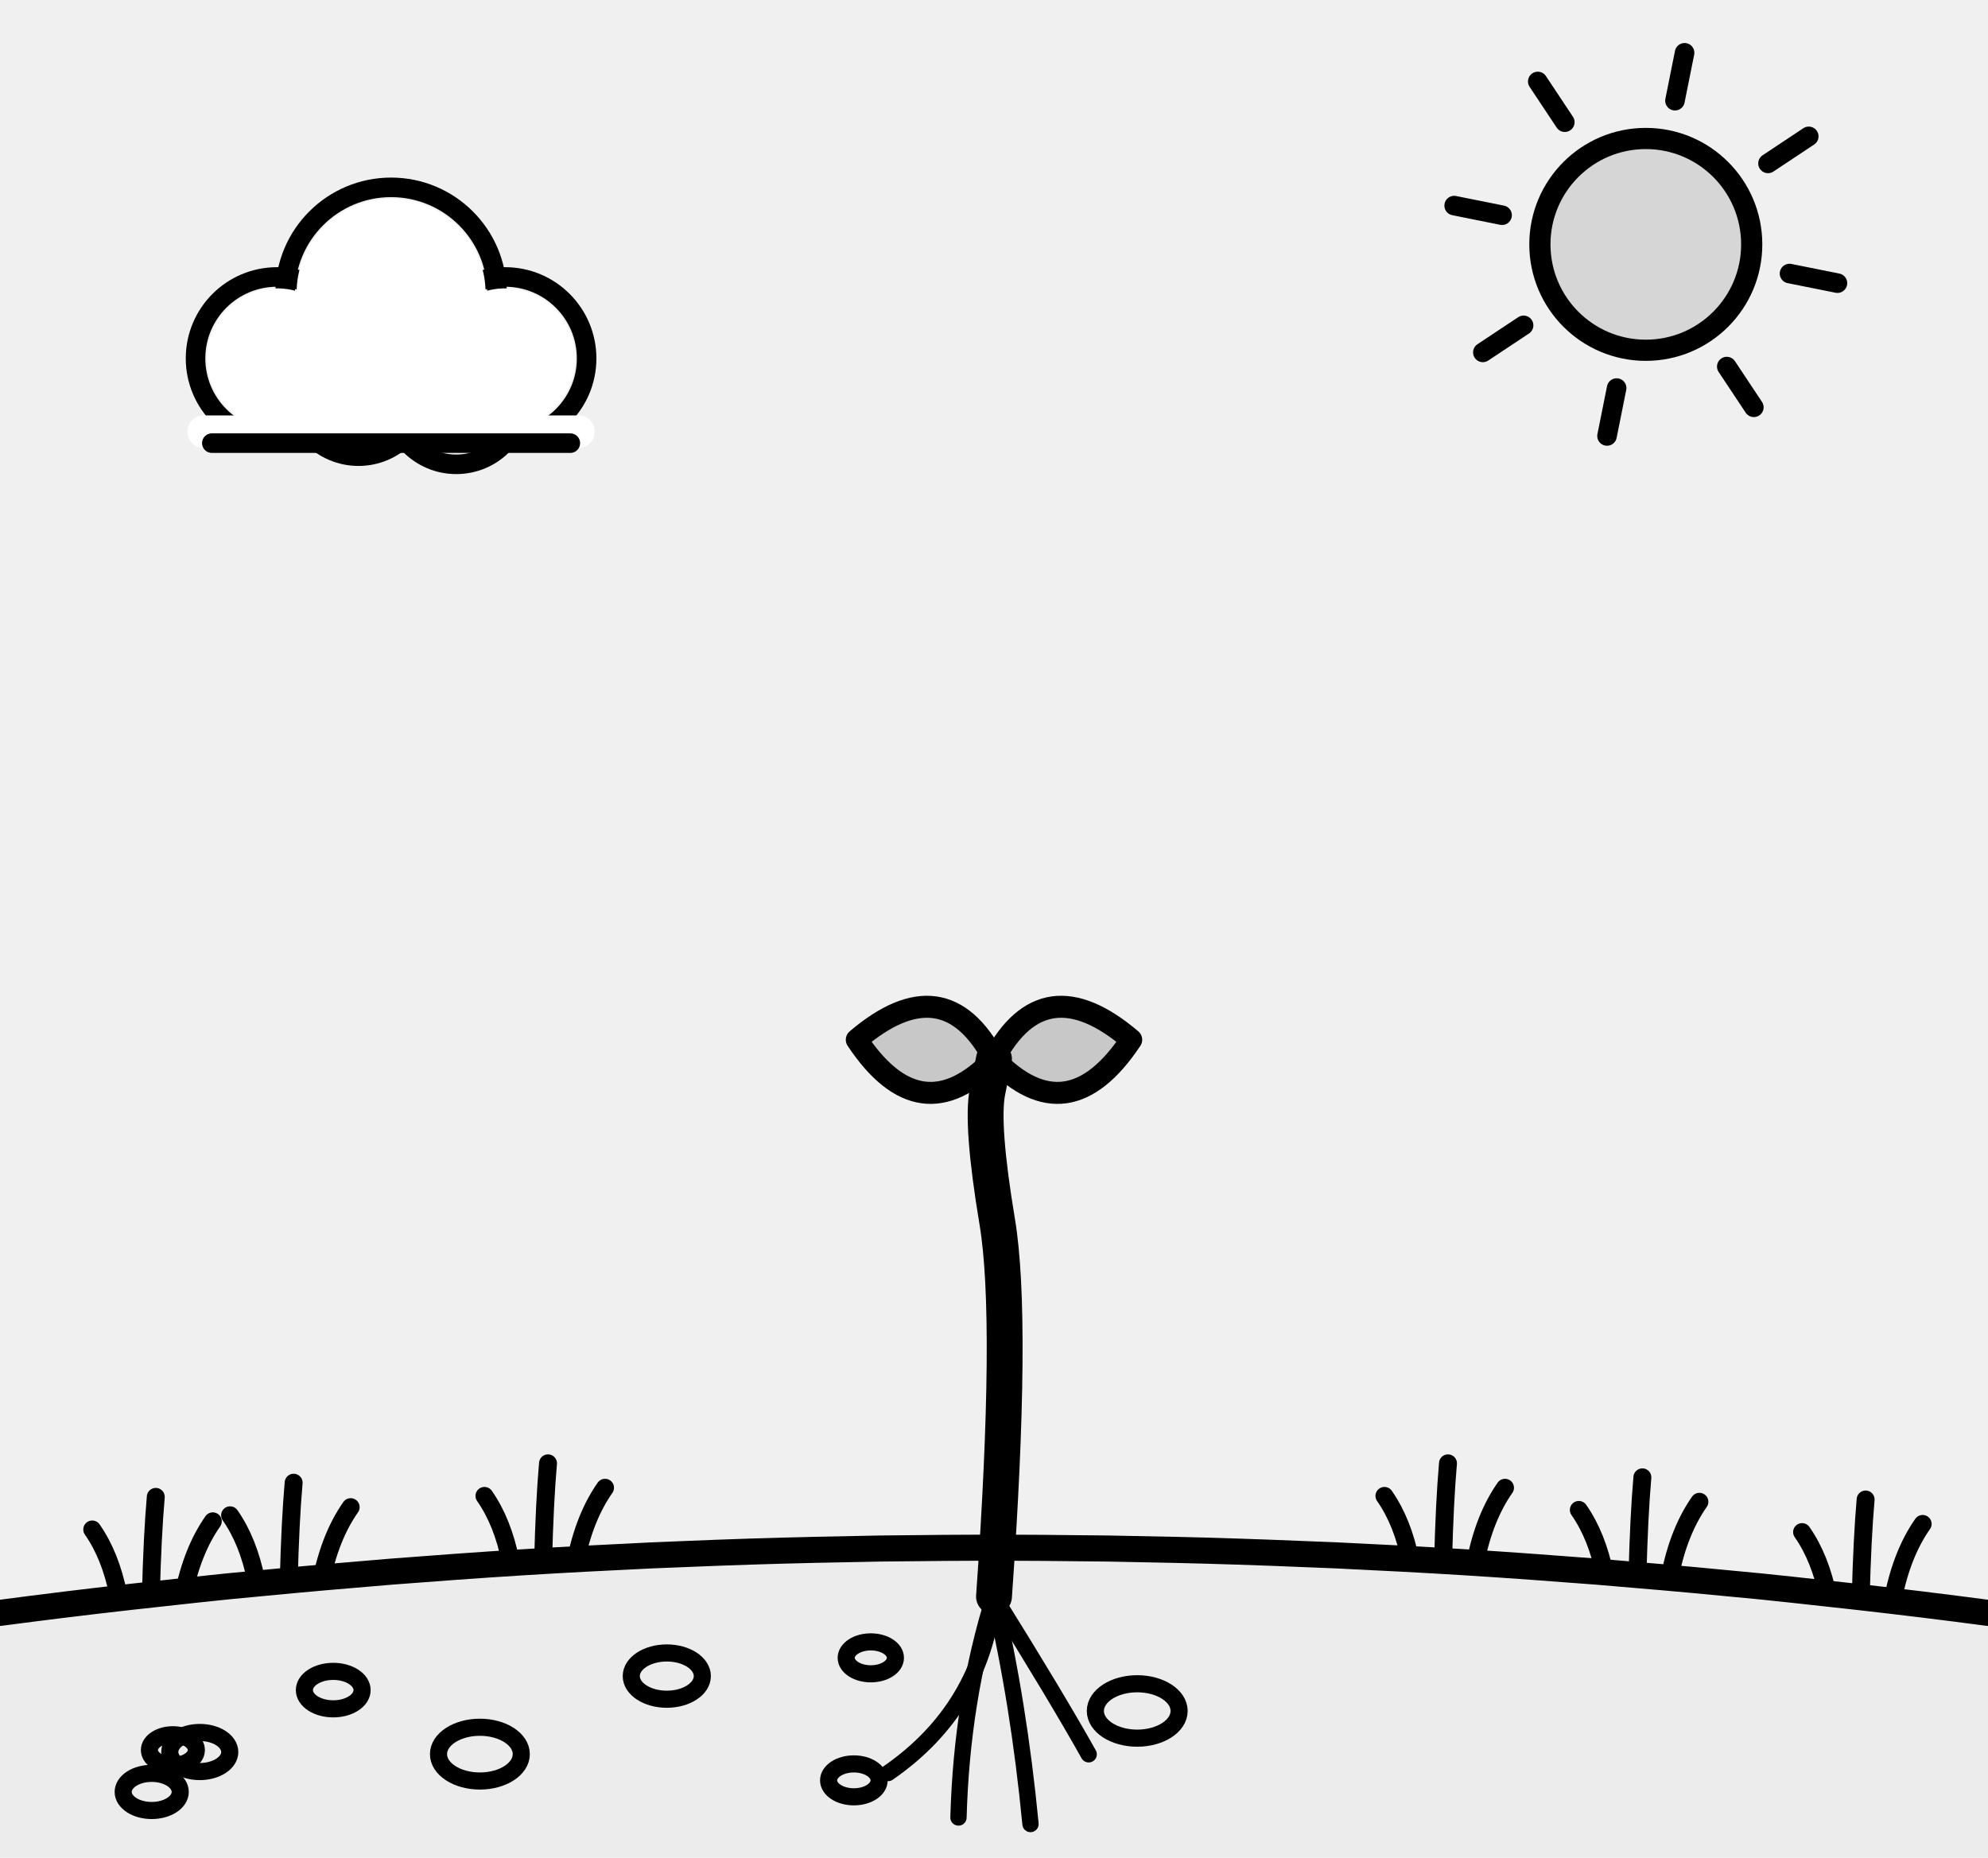
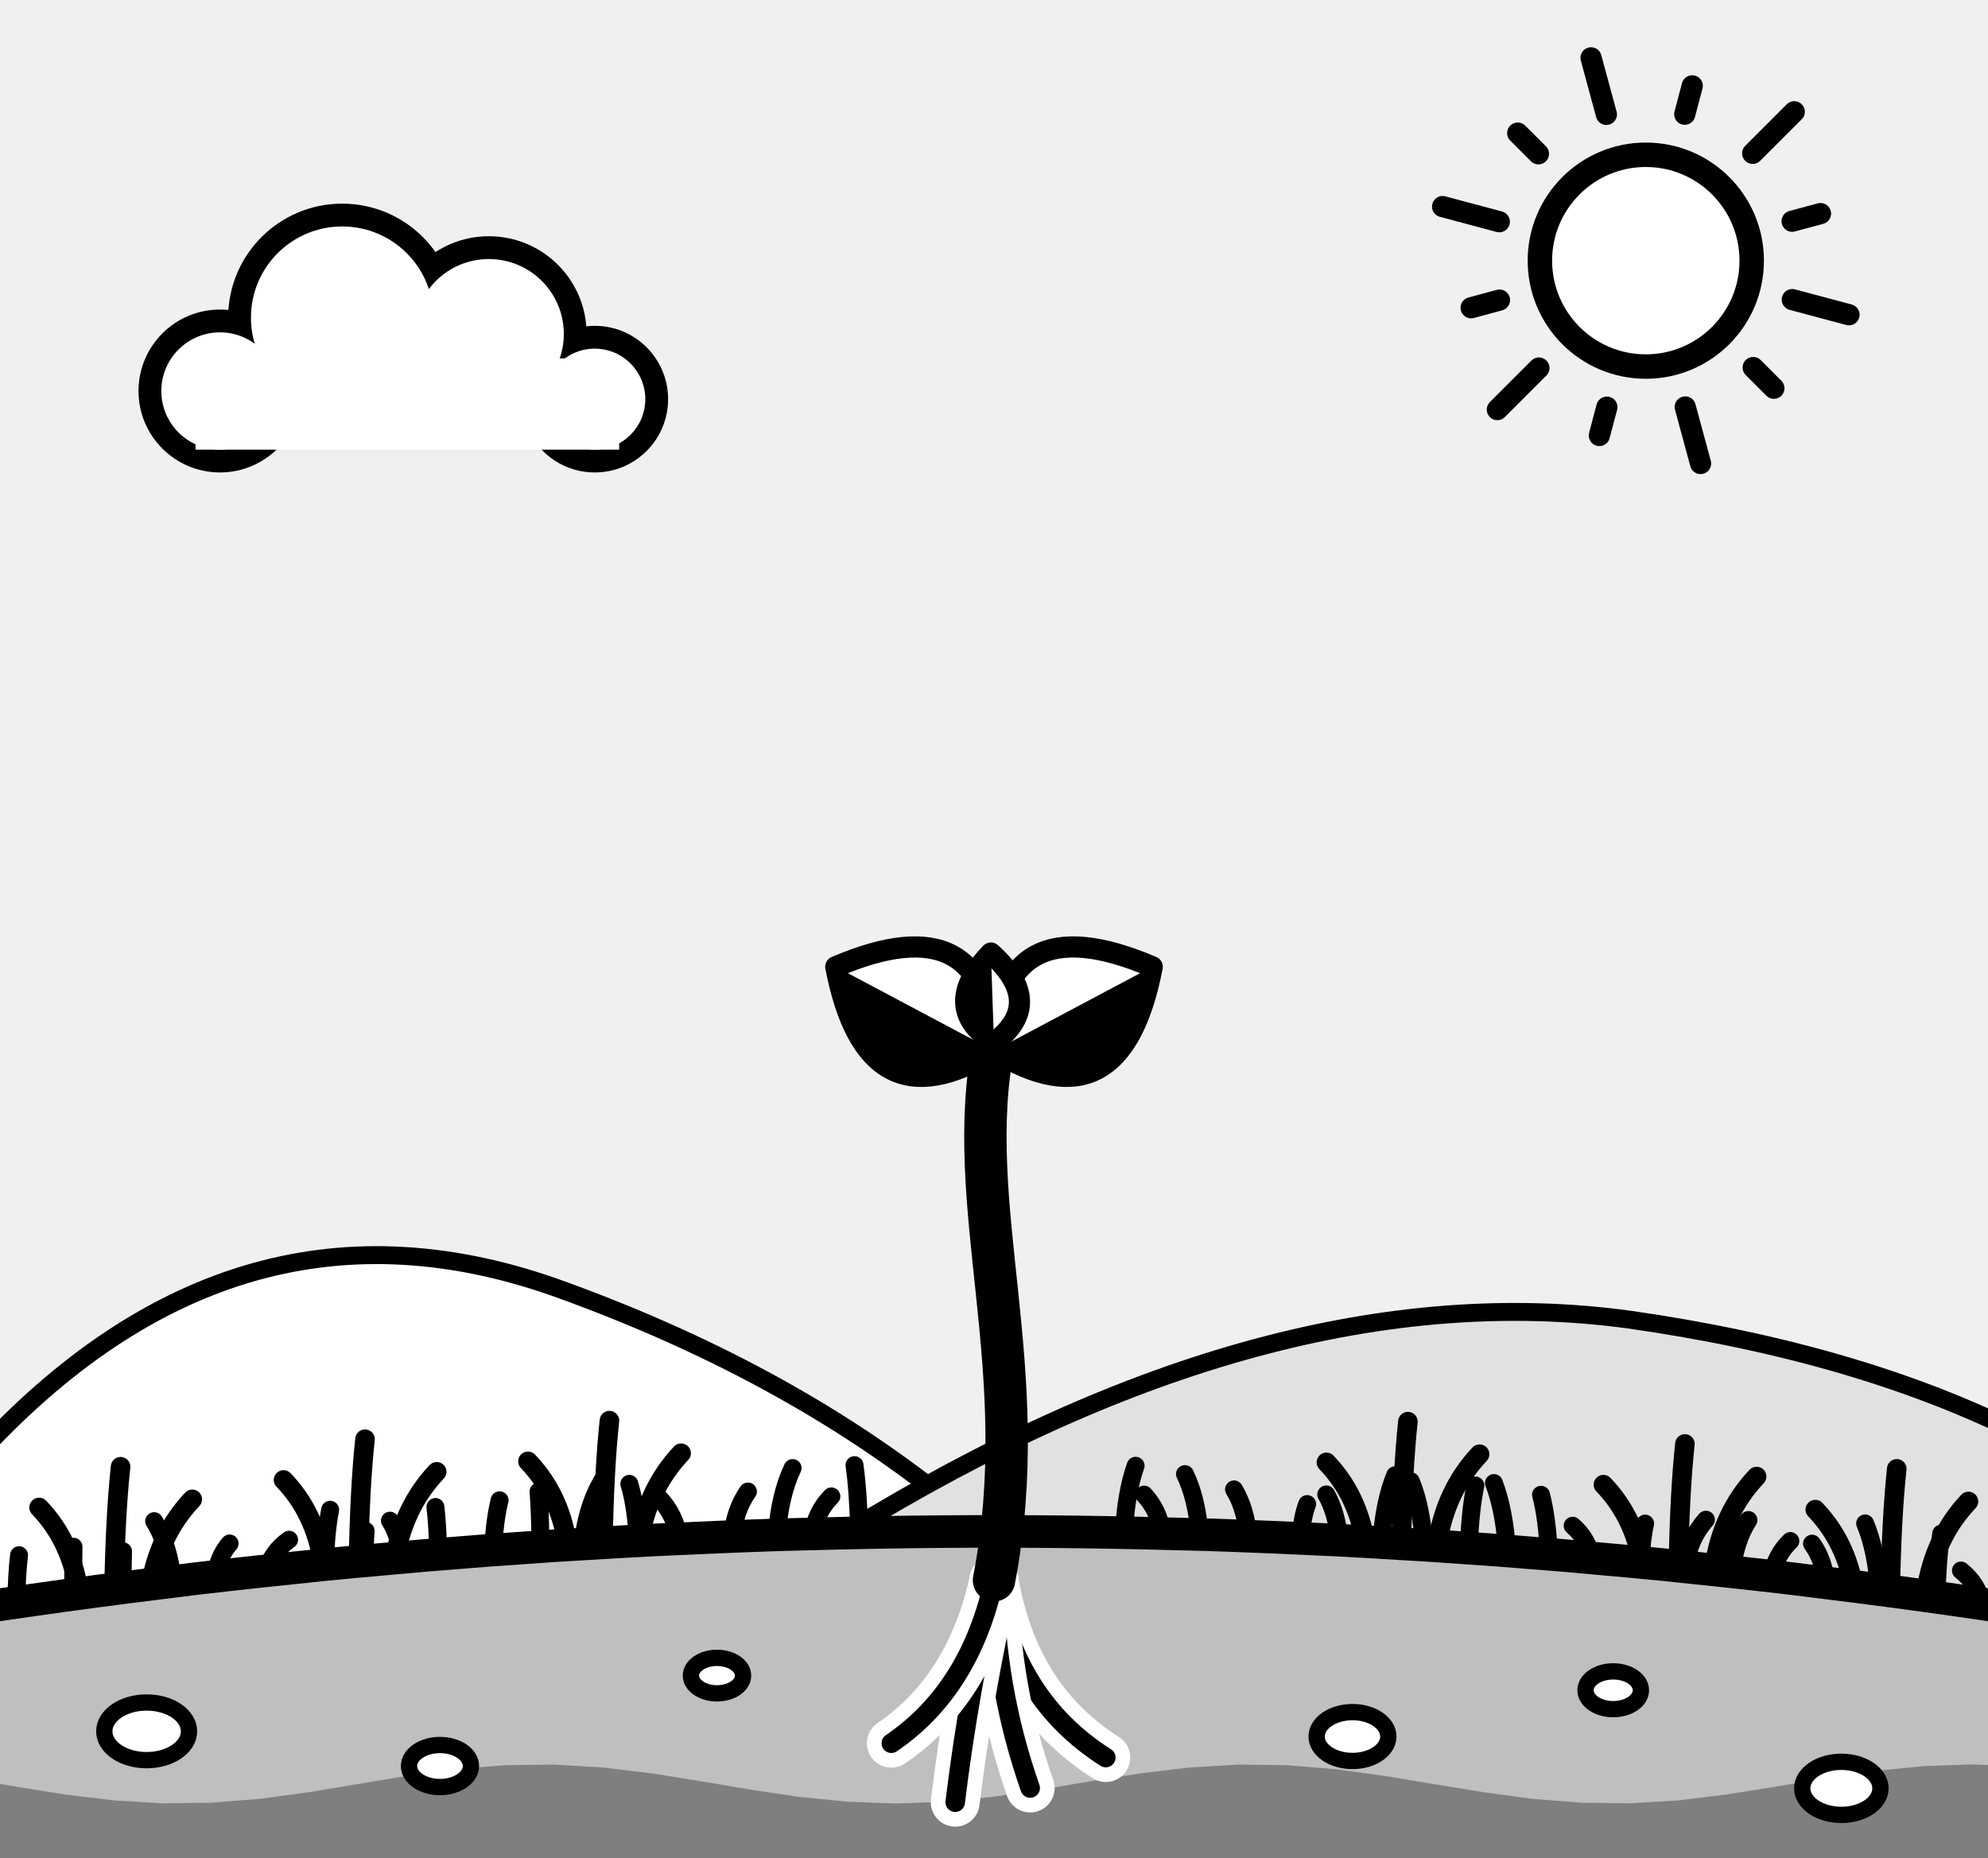
<svg xmlns="http://www.w3.org/2000/svg" width="122" height="114" viewBox="0 0 122 114">
-   <g id="shade">
-     <circle cx="101" cy="15" r="6.5" fill="rgb(214,214,214)" />
-     <path d="M0,99 L2,98.74 L4,98.49 L6,98.25 L8,98.02 L10,97.8 L12,97.58 L14,97.37 L16,97.18 L18,96.99 L20,96.81 L22,96.64 L24,96.47 L26,96.32 L28,96.17 L30,96.03 L32,95.9 L34,95.78 L36,95.67 L38,95.57 L40,95.47 L42,95.39 L44,95.31 L46,95.24 L48,95.18 L50,95.13 L52,95.09 L54,95.05 L56,95.03 L58,95.01 L60,95 L62,95 L64,95.01 L66,95.03 L68,95.05 L70,95.09 L72,95.13 L74,95.18 L76,95.24 L78,95.31 L80,95.39 L82,95.47 L84,95.57 L86,95.67 L88,95.78 L90,95.9 L92,96.03 L94,96.17 L96,96.32 L98,96.47 L100,96.64 L102,96.81 L104,96.99 L106,97.18 L108,97.37 L110,97.58 L112,97.8 L114,98.02 L116,98.25 L118,98.49 L120,98.74 L122,99 L122,114 L0,114 Z" fill="rgb(236,236,236)" />
-     <path d="M61,65 Q57.95,59.25 52.58,63.82 Q56.48,69.69 61,65 Z" fill="rgb(200,200,200)" />
-     <path d="M61,65 Q65.52,69.69 69.42,63.82 Q64.05,59.25 61,65 Z" fill="rgb(200,200,200)" />
-   </g>
-   <g id="ink" fill="none" stroke="#000" stroke-linecap="round" stroke-linejoin="round">
-     <circle cx="101" cy="15" r="6.5" stroke-width="1.3" />
-     <path d="M109.82,16.79 L112.76,17.38" stroke-width="1.2" />
-     <path d="M105.97,22.5 L107.63,25" stroke-width="1.2" />
-     <path d="M99.21,23.82 L98.62,26.76" stroke-width="1.2" />
-     <path d="M93.5,19.97 L91,21.63" stroke-width="1.2" />
-     <path d="M92.18,13.21 L89.24,12.62" stroke-width="1.2" />
-     <path d="M96.03,7.5 L94.37,5" stroke-width="1.2" />
-     <path d="M102.79,6.18 L103.38,3.24" stroke-width="1.2" />
-     <path d="M108.5,10.03 L111,8.37" stroke-width="1.2" />
-     <circle cx="17" cy="22" r="5" stroke-width="1.2" />
-     <circle cx="24" cy="18" r="6.5" stroke-width="1.2" />
-     <circle cx="31" cy="22" r="5" stroke-width="1.2" />
-     <circle cx="22" cy="24" r="4" stroke-width="1.2" />
-     <circle cx="28" cy="24.5" r="4" stroke-width="1.2" />
-     <circle cx="17" cy="22" r="4.3" fill="#fff" stroke="none" />
-     <circle cx="24" cy="18" r="5.8" fill="#fff" stroke="none" />
-     <circle cx="31" cy="22" r="4.3" fill="#fff" stroke="none" />
-     <circle cx="22" cy="24" r="3.3" fill="#fff" stroke="none" />
-     <circle cx="28" cy="24.5" r="3.3" fill="#fff" stroke="none" />
-     <path d="M12.5,26.5 L35.5,26.5" stroke="#fff" stroke-width="2" />
-     <path d="M13,27.2 L35,27.2" stroke-width="1.2" />
-     <path d="M0,99 L2,98.74 L4,98.49 L6,98.25 L8,98.02 L10,97.8 L12,97.58 L14,97.37 L16,97.18 L18,96.99 L20,96.81 L22,96.64 L24,96.47 L26,96.32 L28,96.17 L30,96.03 L32,95.9 L34,95.78 L36,95.67 L38,95.57 L40,95.47 L42,95.39 L44,95.31 L46,95.24 L48,95.18 L50,95.13 L52,95.09 L54,95.05 L56,95.03 L58,95.01 L60,95 L62,95 L64,95.01 L66,95.03 L68,95.05 L70,95.09 L72,95.13 L74,95.18 L76,95.24 L78,95.31 L80,95.39 L82,95.47 L84,95.57 L86,95.67 L88,95.78 L90,95.9 L92,96.03 L94,96.17 L96,96.32 L98,96.47 L100,96.64 L102,96.81 L104,96.99 L106,97.18 L108,97.37 L110,97.58 L112,97.8 L114,98.02 L116,98.25 L118,98.49 L120,98.74 L122,99" stroke-width="1.6" />
-     <ellipse cx="40.92" cy="102.88" rx="2.18" ry="1.42" stroke-width="1.05" />
-     <ellipse cx="12.26" cy="107.54" rx="1.84" ry="1.2" stroke-width="1.05" />
-     <ellipse cx="10.61" cy="107.42" rx="1.44" ry="0.94" stroke-width="1.05" />
-     <ellipse cx="53.44" cy="101.76" rx="1.51" ry="0.98" stroke-width="1.05" />
-     <ellipse cx="52.4" cy="109.28" rx="1.55" ry="1.01" stroke-width="1.05" />
-     <ellipse cx="29.45" cy="107.67" rx="2.54" ry="1.65" stroke-width="1.05" />
-     <ellipse cx="69.79" cy="105.02" rx="2.57" ry="1.67" stroke-width="1.05" />
-     <ellipse cx="9.31" cy="109.99" rx="1.75" ry="1.14" stroke-width="1.05" />
-     <ellipse cx="20.45" cy="103.74" rx="1.77" ry="1.15" stroke-width="1.05" />
-     <path d="M7.26,97.88 Q6.78,95.48 5.66,93.88" stroke-width="1.1" />
-     <path d="M9.26,97.88 Q9.35,94.28 9.56,91.88" stroke-width="1.1" />
-     <path d="M11.26,97.88 Q11.8,95.18 13.06,93.38" stroke-width="1.1" />
-     <path d="M15.72,97.01 Q15.24,94.61 14.12,93.01" stroke-width="1.1" />
-     <path d="M17.72,97.01 Q17.81,93.41 18.02,91.01" stroke-width="1.1" />
-     <path d="M19.72,97.01 Q20.26,94.31 21.52,92.51" stroke-width="1.1" />
-     <path d="M31.33,95.82 Q30.85,93.42 29.73,91.82" stroke-width="1.1" />
-     <path d="M33.33,95.82 Q33.42,92.22 33.63,89.82" stroke-width="1.1" />
-     <path d="M35.33,95.82 Q35.87,93.12 37.13,91.32" stroke-width="1.1" />
-     <path d="M86.56,95.82 Q86.08,93.42 84.96,91.82" stroke-width="1.1" />
-     <path d="M88.56,95.82 Q88.65,92.22 88.86,89.82" stroke-width="1.1" />
-     <path d="M90.56,95.82 Q91.1,93.12 92.36,91.32" stroke-width="1.1" />
-     <path d="M98.49,96.68 Q98.01,94.28 96.89,92.68" stroke-width="1.1" />
-     <path d="M100.49,96.68 Q100.58,93.08 100.79,90.68" stroke-width="1.1" />
-     <path d="M102.49,96.68 Q103.03,93.98 104.29,92.18" stroke-width="1.1" />
-     <path d="M112.19,98.04 Q111.71,95.64 110.59,94.04" stroke-width="1.1" />
-     <path d="M114.19,98.04 Q114.28,94.44 114.49,92.04" stroke-width="1.1" />
-     <path d="M116.19,98.04 Q116.73,95.34 117.99,93.54" stroke-width="1.1" />
-     <path d="M61,98 Q64.84,104.16 66.81,107.68" stroke-width="1" />
-     <path d="M61,98 Q62.52,104.5 63.24,111.96" stroke-width="1" />
-     <path d="M61,98 Q59.02,104.32 58.82,111.56" stroke-width="1" />
-     <path d="M61,98 Q60.21,104.89 54.5,108.83" stroke-width="1" />
-     <path d="M61,98 Q62.2,81 61.2,75 Q60.2,69 60.6,67 L61,65" stroke-width="2.2" />
-     <path d="M61,65 Q57.95,59.25 52.58,63.82 Q56.48,69.69 61,65 Z" stroke-width="1.35" fill="#fff" fill-opacity="0" />
-     <path d="M61,65 Q65.52,69.69 69.42,63.82 Q64.05,59.25 61,65 Z" stroke-width="1.35" fill="#fff" fill-opacity="0" />
+   <g stroke-linecap="round" stroke-linejoin="round">
+     <path d="M109.99,18.39 L113.47,19.32" fill="none" stroke="#000" stroke-width="1.3" />
+     <path d="M107.59,22.56 L108.86,23.83" fill="none" stroke="#000" stroke-width="1.3" />
+     <path d="M103.42,24.98 L104.36,28.45" fill="none" stroke="#000" stroke-width="1.3" />
+     <path d="M98.61,24.99 L98.15,26.73" fill="none" stroke="#000" stroke-width="1.3" />
+     <path d="M94.44,22.59 L91.89,25.14" fill="none" stroke="#000" stroke-width="1.3" />
+     <path d="M92.02,18.42 L90.28,18.89" fill="none" stroke="#000" stroke-width="1.3" />
+     <path d="M92.01,13.61 L88.53,12.68" fill="none" stroke="#000" stroke-width="1.3" />
+     <path d="M94.41,9.44 L93.14,8.17" fill="none" stroke="#000" stroke-width="1.3" />
+     <path d="M98.58,7.02 L97.64,3.55" fill="none" stroke="#000" stroke-width="1.3" />
+     <path d="M103.39,7.01 L103.85,5.27" fill="none" stroke="#000" stroke-width="1.3" />
+     <path d="M107.56,9.41 L110.11,6.86" fill="none" stroke="#000" stroke-width="1.3" />
+     <path d="M109.98,13.58 L111.72,13.11" fill="none" stroke="#000" stroke-width="1.3" />
+     <circle cx="101" cy="16" r="6.5" fill="#fff" stroke="#000" stroke-width="1.5" />
+     <clipPath id="c1">
+       <rect x="0" y="0" width="122" height="29" />
+     </clipPath>
+     <g clip-path="url(#c1)">
+       <circle cx="13.5" cy="24" r="5" fill="#000" />
+       <circle cx="21" cy="19.5" r="7" fill="#000" />
+       <circle cx="30" cy="20.5" r="6" fill="#000" />
+       <circle cx="36.5" cy="24.5" r="4.5" fill="#000" />
+     </g>
+     <clipPath id="c2">
+       <rect x="0" y="0" width="122" height="27.6" />
+     </clipPath>
+     <g clip-path="url(#c2)">
+       <circle cx="13.5" cy="24" r="3.6" fill="#fff" />
+       <circle cx="21" cy="19.5" r="5.6" fill="#fff" />
+       <circle cx="30" cy="20.5" r="4.6" fill="#fff" />
+       <circle cx="36.5" cy="24.5" r="3.1" fill="#fff" />
+       <rect x="12" y="22" width="26" height="6" fill="#fff" />
+     </g>
+     <path d="M-2,90 Q14,72 34,79 Q48,84 58,92 L58,110 L-2,110 Z" fill="#fff" stroke="#000" stroke-width="1.1" />
+     <path d="M52,94 Q78,78 100,81 Q114,83 124,88 L124,110 L52,110 Z" fill="#e1e1e1" stroke="#000" stroke-width="1.1" />
+     <path d="M-2,98.8 L0,98.5 L2,98.21 L4,97.93 L6,97.66 L8,97.4 L10,97.15 L12,96.9 L14,96.67 L16,96.45 L18,96.24 L20,96.03 L22,95.84 L24,95.66 L26,95.48 L28,95.32 L30,95.16 L32,95.02 L34,94.88 L36,94.76 L38,94.64 L40,94.53 L42,94.44 L44,94.35 L46,94.27 L48,94.2 L50,94.15 L52,94.1 L54,94.06 L56,94.03 L58,94.01 L60,94 L62,94 L64,94.01 L66,94.03 L68,94.06 L70,94.1 L72,94.15 L74,94.2 L76,94.27 L78,94.35 L80,94.44 L82,94.53 L84,94.64 L86,94.76 L88,94.88 L90,95.02 L92,95.16 L94,95.32 L96,95.48 L98,95.66 L100,95.84 L102,96.03 L104,96.24 L106,96.45 L108,96.67 L110,96.9 L112,97.15 L114,97.4 L116,97.66 L118,97.93 L120,98.21 L122,98.5 L124,98.8 L124,116 L-2,116 Z" fill="#bfbfbf" />
+     <path d="M-2,109.16 L1,109.67 L4,110.15 L7,110.51 L10,110.69 L13,110.65 L16,110.41 L19,110 L22,109.5 L25,109 L28,108.59 L31,108.35 L34,108.31 L37,108.49 L40,108.85 L43,109.33 L46,109.84 L49,110.29 L52,110.59 L55,110.7 L58,110.59 L61,110.28 L64,109.83 L67,109.32 L70,108.85 L73,108.49 L76,108.31 L79,108.35 L82,108.6 L85,109.01 L88,109.51 L91,110 L94,110.41 L97,110.65 L100,110.69 L103,110.51 L106,110.14 L109,109.66 L112,109.15 L115,108.71 L118,108.41 L121,108.3 L124,108.41 L124,116 L-2,116 Z" fill="#7f7f7f" />
+     <ellipse cx="9" cy="106.27" rx="2.6" ry="1.77" fill="#fff" stroke="#000" stroke-width="1" />
+     <ellipse cx="27" cy="108.4" rx="1.9" ry="1.29" fill="#fff" stroke="#000" stroke-width="1" />
+     <ellipse cx="44" cy="102.85" rx="1.6" ry="1.09" fill="#fff" stroke="#000" stroke-width="1" />
+     <ellipse cx="83" cy="106.59" rx="2.2" ry="1.5" fill="#fff" stroke="#000" stroke-width="1" />
+     <ellipse cx="99" cy="103.75" rx="1.7" ry="1.16" fill="#fff" stroke="#000" stroke-width="1" />
+     <ellipse cx="113" cy="109.77" rx="2.4" ry="1.63" fill="#fff" stroke="#000" stroke-width="1" />
+     <path d="M1,98.35 q0.03,-1.73 0.17,-2.89" fill="none" stroke="#000" stroke-width="1.1" />
+     <path d="M4.49,97.86 q0,-1.75 0.02,-2.92" fill="none" stroke="#000" stroke-width="1.1" />
+     <path d="M7.52,97.46 q0.01,-1.35 0.03,-2.24" fill="none" stroke="#000" stroke-width="1.1" />
+     <path d="M10.6,97.07 q-0.23,-2.22 -1.14,-3.7" fill="none" stroke="#000" stroke-width="1.1" />
+     <path d="M13.22,96.76 q0.17,-1.21 0.87,-2.02" fill="none" stroke="#000" stroke-width="1.1" />
+     <path d="M16.39,96.41 q0.27,-1.14 1.35,-1.9" fill="none" stroke="#000" stroke-width="1.1" />
+     <path d="M19.94,96.04 q0.06,-2.02 0.32,-3.37" fill="none" stroke="#000" stroke-width="1.1" />
+     <path d="M22.36,95.81 q0.02,-1.1 0.08,-1.84" fill="none" stroke="#000" stroke-width="1.1" />
+     <path d="M24.65,95.6 q-0.14,-1.35 -0.72,-2.26" fill="none" stroke="#000" stroke-width="1.1" />
+     <path d="M26.89,95.41 q-0.03,-1.75 -0.17,-2.91" fill="none" stroke="#000" stroke-width="1.1" />
+     <path d="M30.27,95.14 q0.08,-1.83 0.39,-3.05" fill="none" stroke="#000" stroke-width="1.1" />
+     <path d="M33.17,94.94 q-0.02,-2.03 -0.12,-3.39" fill="none" stroke="#000" stroke-width="1.1" />
+     <path d="M35.76,94.77 q0.28,-2.52 1.39,-4.19" fill="none" stroke="#000" stroke-width="1.1" />
+     <path d="M39.14,94.58 q-0.1,-2.1 -0.52,-3.5" fill="none" stroke="#000" stroke-width="1.1" />
+     <path d="M41.66,94.45 q-0.24,-1.5 -1.2,-2.49" fill="none" stroke="#000" stroke-width="1.1" />
+     <path d="M44.93,94.31 q0.19,-1.66 0.97,-2.76" fill="none" stroke="#000" stroke-width="1.1" />
+     <path d="M47.67,94.21 q0.19,-2.46 0.97,-4.1" fill="none" stroke="#000" stroke-width="1.1" />
+     <path d="M49.87,94.15 q0.23,-1.38 1.15,-2.3" fill="none" stroke="#000" stroke-width="1.1" />
+     <path d="M52.73,94.08 q-0.06,-2.49 -0.29,-4.15" fill="none" stroke="#000" stroke-width="1.1" />
+     <path d="M68.97,94.08 q0.14,-2.47 0.72,-4.11" fill="none" stroke="#000" stroke-width="1.1" />
+     <path d="M71.33,94.13 q-0.22,-1.43 -1.12,-2.39" fill="none" stroke="#000" stroke-width="1.1" />
+     <path d="M73.62,94.19 q-0.18,-2.23 -0.9,-3.71" fill="none" stroke="#000" stroke-width="1.1" />
+     <path d="M76.6,94.29 q-0.17,-1.72 -0.87,-2.87" fill="none" stroke="#000" stroke-width="1.1" />
+     <path d="M79.82,94.43 q0.08,-1.27 0.4,-2.11" fill="none" stroke="#000" stroke-width="1.1" />
+     <path d="M82.19,94.54 q-0.16,-1.69 -0.8,-2.81" fill="none" stroke="#000" stroke-width="1.1" />
+     <path d="M84.77,94.68 q0.17,-2.48 0.85,-4.13" fill="none" stroke="#000" stroke-width="1.1" />
+     <path d="M87.39,94.84 q-0.16,-2.35 -0.81,-3.92" fill="none" stroke="#000" stroke-width="1.1" />
+     <path d="M90.14,95.03 q0.08,-2.31 0.4,-3.85" fill="none" stroke="#000" stroke-width="1.1" />
+     <path d="M92.48,95.2 q-0.16,-2.5 -0.8,-4.17" fill="none" stroke="#000" stroke-width="1.1" />
+     <path d="M95.05,95.4 q-0.1,-2.19 -0.48,-3.65" fill="none" stroke="#000" stroke-width="1.1" />
+     <path d="M97.66,95.63 q-0.23,-1.19 -1.15,-1.98" fill="none" stroke="#000" stroke-width="1.1" />
+     <path d="M100.68,95.9 q0.06,-1.43 0.28,-2.38" fill="none" stroke="#000" stroke-width="1.1" />
+     <path d="M103.4,96.17 q0.26,-1.73 1.29,-2.89" fill="none" stroke="#000" stroke-width="1.1" />
+     <path d="M106.27,96.48 q0.21,-1.91 1.03,-3.18" fill="none" stroke="#000" stroke-width="1.1" />
+     <path d="M108.73,96.76 q0.23,-1.3 1.14,-2.17" fill="none" stroke="#000" stroke-width="1.1" />
+     <path d="M112.07,97.15 q-0.17,-1.44 -0.87,-2.4" fill="none" stroke="#000" stroke-width="1.1" />
+     <path d="M115.31,97.57 q-0.17,-2.43 -0.85,-4.06" fill="none" stroke="#000" stroke-width="1.1" />
+     <path d="M118.84,98.05 q0.06,-2.35 0.29,-3.92" fill="none" stroke="#000" stroke-width="1.1" />
+     <path d="M121.63,98.45 q-0.26,-1.23 -1.29,-2.05" fill="none" stroke="#000" stroke-width="1.1" />
+     <path d="M4.8,97.53 q-0.48,-3 -2.4,-5" fill="none" stroke="#000" stroke-width="1.2" />
+     <path d="M7,97.53 q0.08,-4.5 0.4,-7.5" fill="none" stroke="#000" stroke-width="1.2" />
+     <path d="M9.2,97.53 q0.52,-3.3 2.6,-5.5" fill="none" stroke="#000" stroke-width="1.2" />
+     <path d="M19.8,95.84 q-0.48,-3 -2.4,-5" fill="none" stroke="#000" stroke-width="1.2" />
+     <path d="M22,95.84 q0.08,-4.5 0.4,-7.5" fill="none" stroke="#000" stroke-width="1.2" />
+     <path d="M24.2,95.84 q0.52,-3.3 2.6,-5.5" fill="none" stroke="#000" stroke-width="1.2" />
+     <path d="M34.8,94.7 q-0.48,-3 -2.4,-5" fill="none" stroke="#000" stroke-width="1.2" />
+     <path d="M37,94.7 q0.08,-4.5 0.4,-7.5" fill="none" stroke="#000" stroke-width="1.2" />
+     <path d="M39.2,94.7 q0.52,-3.3 2.6,-5.5" fill="none" stroke="#000" stroke-width="1.2" />
+     <path d="M83.8,94.76 q-0.48,-3 -2.4,-5" fill="none" stroke="#000" stroke-width="1.2" />
+     <path d="M86,94.76 q0.08,-4.5 0.4,-7.5" fill="none" stroke="#000" stroke-width="1.2" />
+     <path d="M88.2,94.76 q0.52,-3.3 2.6,-5.5" fill="none" stroke="#000" stroke-width="1.2" />
+     <path d="M100.8,96.13 q-0.48,-3 -2.4,-5" fill="none" stroke="#000" stroke-width="1.2" />
+     <path d="M103,96.13 q0.08,-4.5 0.4,-7.5" fill="none" stroke="#000" stroke-width="1.2" />
+     <path d="M105.2,96.13 q0.52,-3.3 2.6,-5.5" fill="none" stroke="#000" stroke-width="1.2" />
+     <path d="M113.8,97.66 q-0.48,-3 -2.4,-5" fill="none" stroke="#000" stroke-width="1.2" />
+     <path d="M116,97.66 q0.08,-4.5 0.4,-7.5" fill="none" stroke="#000" stroke-width="1.2" />
+     <path d="M118.2,97.66 q0.52,-3.3 2.6,-5.5" fill="none" stroke="#000" stroke-width="1.2" />
+     <path d="M-2,98.8 L0,98.5 L2,98.21 L4,97.93 L6,97.66 L8,97.4 L10,97.15 L12,96.9 L14,96.67 L16,96.45 L18,96.24 L20,96.03 L22,95.84 L24,95.66 L26,95.48 L28,95.32 L30,95.16 L32,95.02 L34,94.88 L36,94.76 L38,94.64 L40,94.53 L42,94.44 L44,94.35 L46,94.27 L48,94.2 L50,94.15 L52,94.1 L54,94.06 L56,94.03 L58,94.01 L60,94 L62,94 L64,94.01 L66,94.03 L68,94.06 L70,94.1 L72,94.15 L74,94.2 L76,94.27 L78,94.35 L80,94.44 L82,94.53 L84,94.64 L86,94.76 L88,94.88 L90,95.02 L92,95.16 L94,95.32 L96,95.48 L98,95.66 L100,95.84 L102,96.03 L104,96.24 L106,96.45 L108,96.67 L110,96.9 L112,97.15 L114,97.4 L116,97.66 L118,97.93 L120,98.21 L122,98.5 L124,98.8" fill="none" stroke="#000" stroke-width="2" />
+     <path d="M61,97 Q62.24,104.32 67.86,107.88" fill="none" stroke="#fff" stroke-width="3" />
+     <path d="M61,97 Q62.24,104.32 67.86,107.88" fill="none" stroke="#000" stroke-width="1.2" />
+     <path d="M61,97 Q61.05,103.57 63.22,109.75" fill="none" stroke="#fff" stroke-width="3" />
+     <path d="M61,97 Q61.05,103.57 63.22,109.75" fill="none" stroke="#000" stroke-width="1.2" />
+     <path d="M61,97 Q59.42,104.02 58.62,110.62" fill="none" stroke="#fff" stroke-width="3" />
+     <path d="M61,97 Q59.42,104.02 58.62,110.62" fill="none" stroke="#000" stroke-width="1.2" />
+     <path d="M61,97 Q59.51,103.73 54.7,107" fill="none" stroke="#fff" stroke-width="3" />
+     <path d="M61,97 Q59.51,103.73 54.7,107" fill="none" stroke="#000" stroke-width="1.2" />
+     <path d="M61,97 C63.5,84 59,74 61,64" fill="none" stroke="#000" stroke-width="2.6" />
+     <path d="M61,64.5 Q53.2,69.32 51.29,59.34 Q60.64,55.34 61,64.5 Z" fill="#fff" stroke="#000" stroke-width="1.3" />
+     <path d="M61,64.5 Q53.2,69.32 51.29,59.34 Z" fill="#000" />
+     <path d="M61,64.5 Q68.8,69.32 70.71,59.34 Q61.36,55.34 61,64.5 Z" fill="#fff" stroke="#000" stroke-width="1.3" />
+     <path d="M61,64.5 Q68.8,69.32 70.71,59.34 Z" fill="#000" />
+     <path d="M61,64 Q57.62,61.81 60.81,58.5 Q64.22,61.58 61,64 Z" fill="#fff" stroke="#000" stroke-width="1.3" />
+     <path d="M61,64 Q57.62,61.81 60.81,58.5 Z" fill="#000" />
  </g>
</svg>
